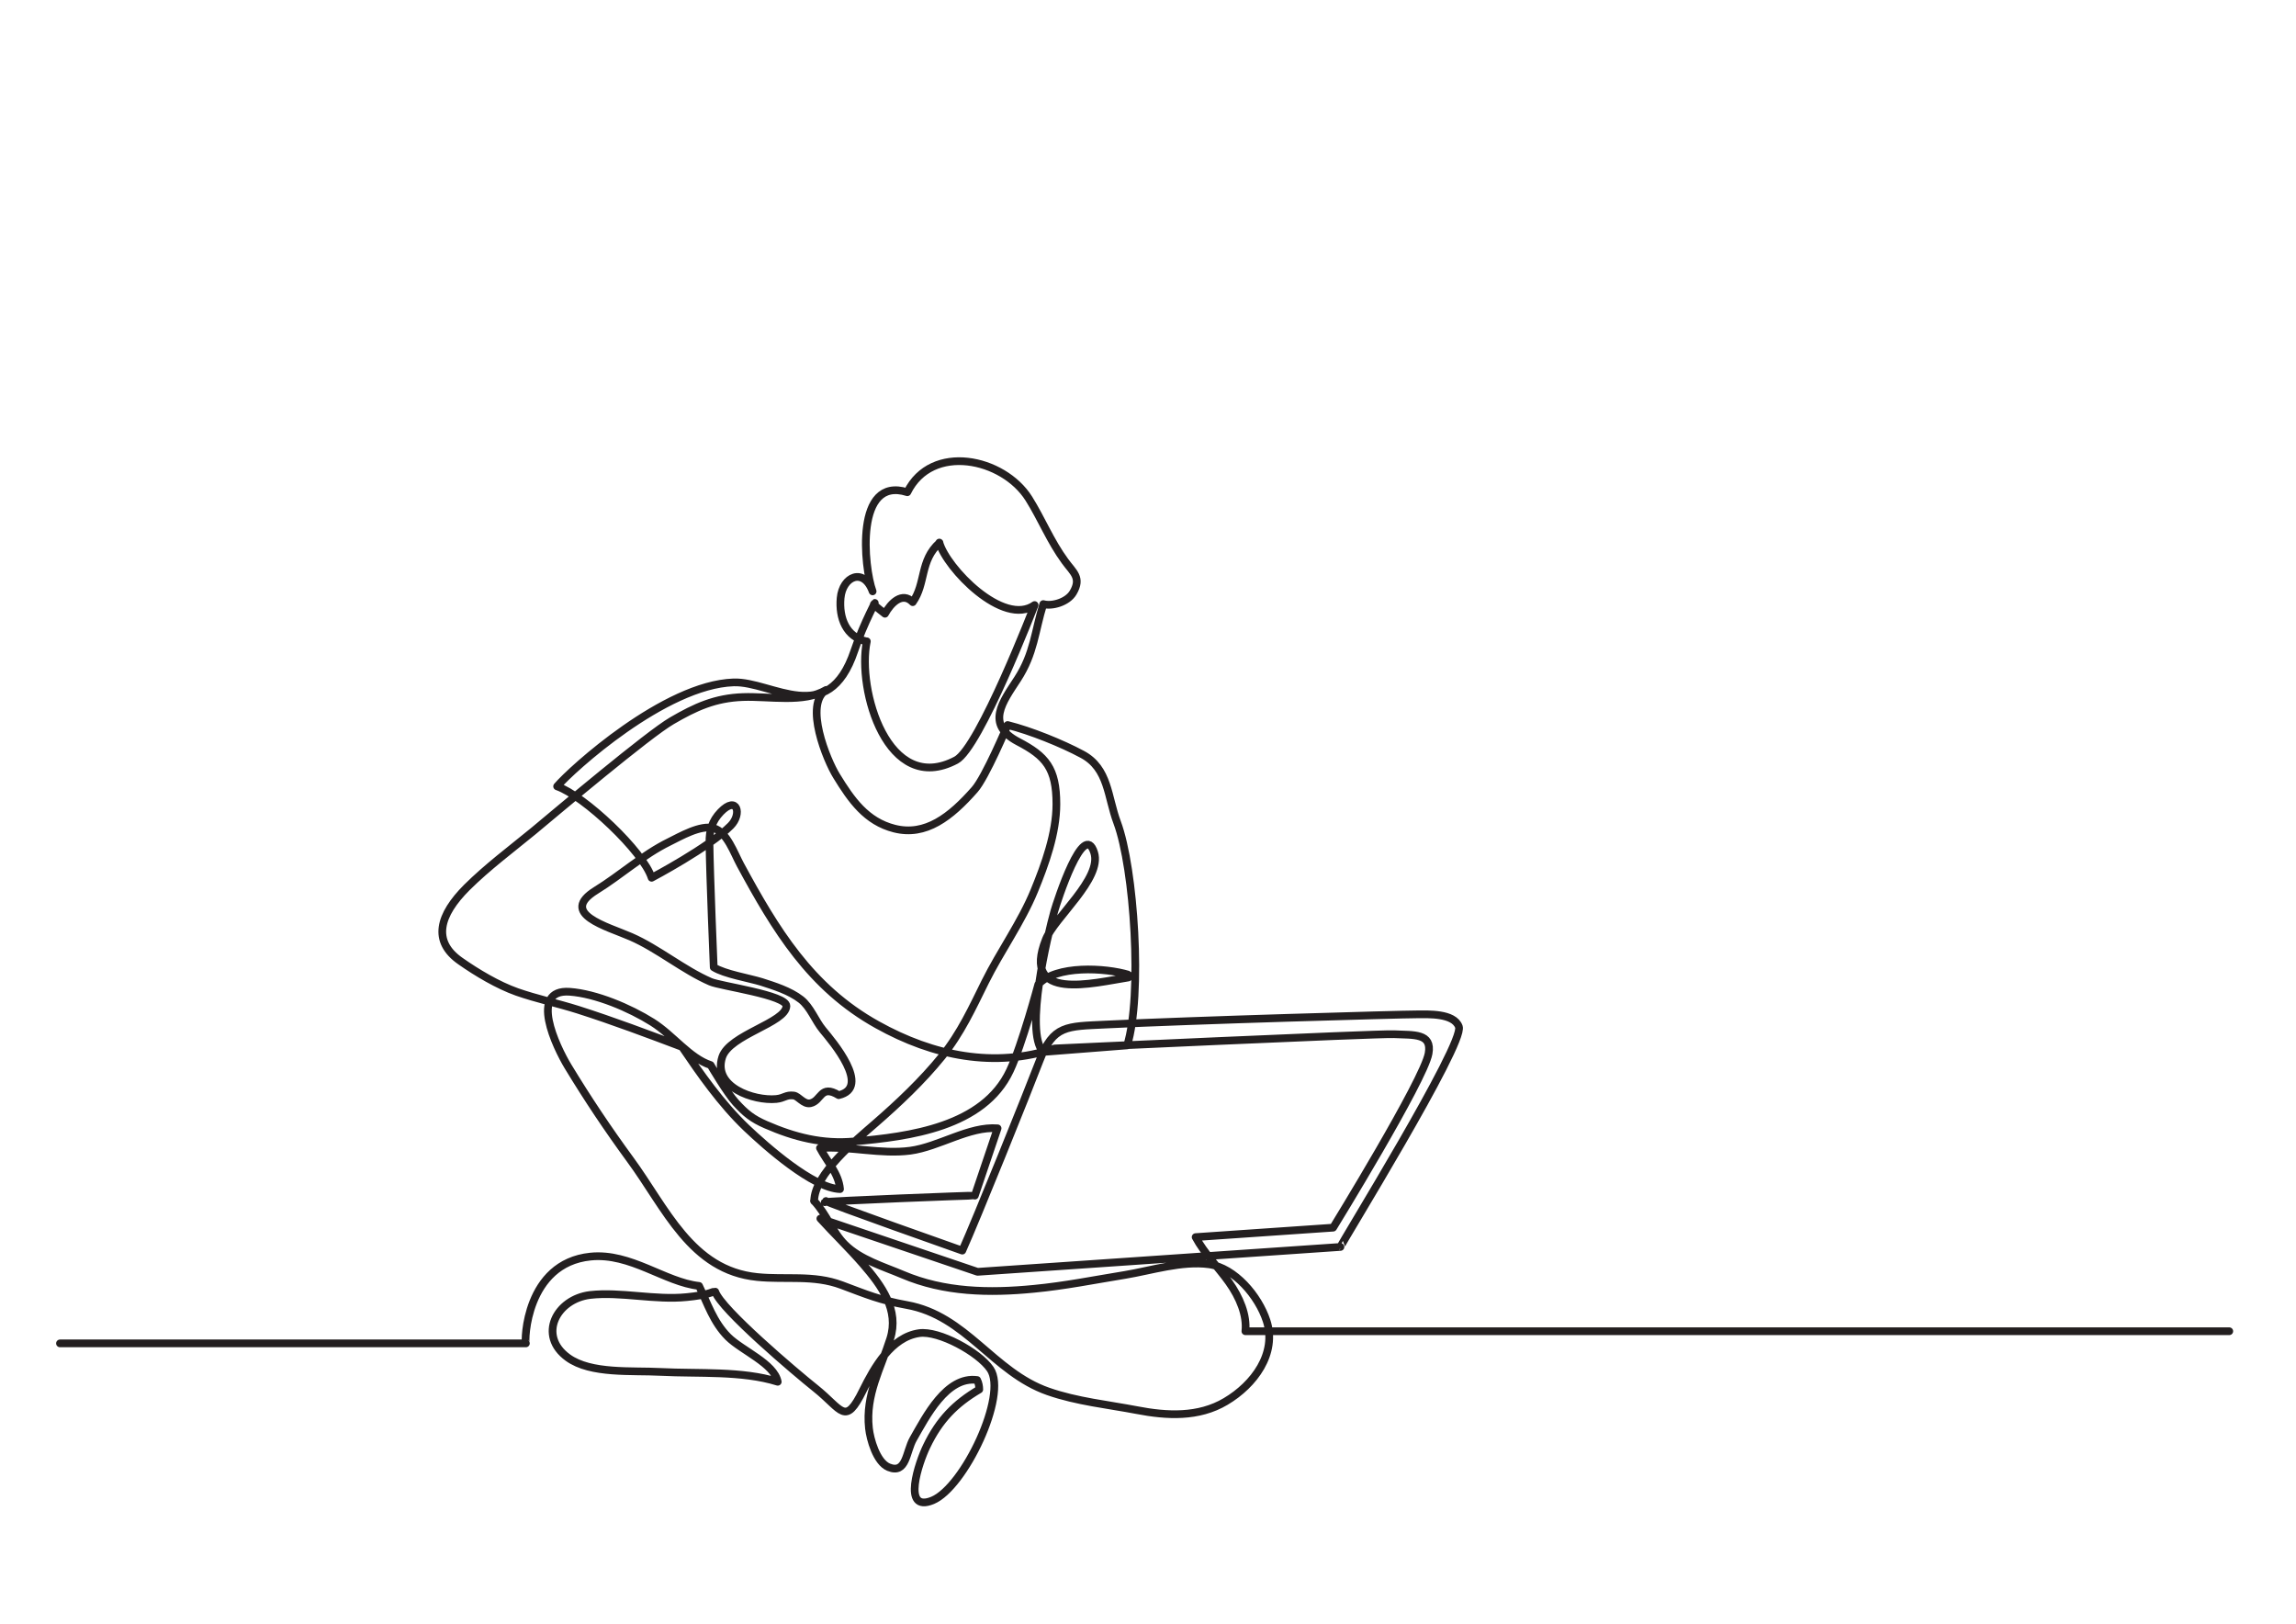
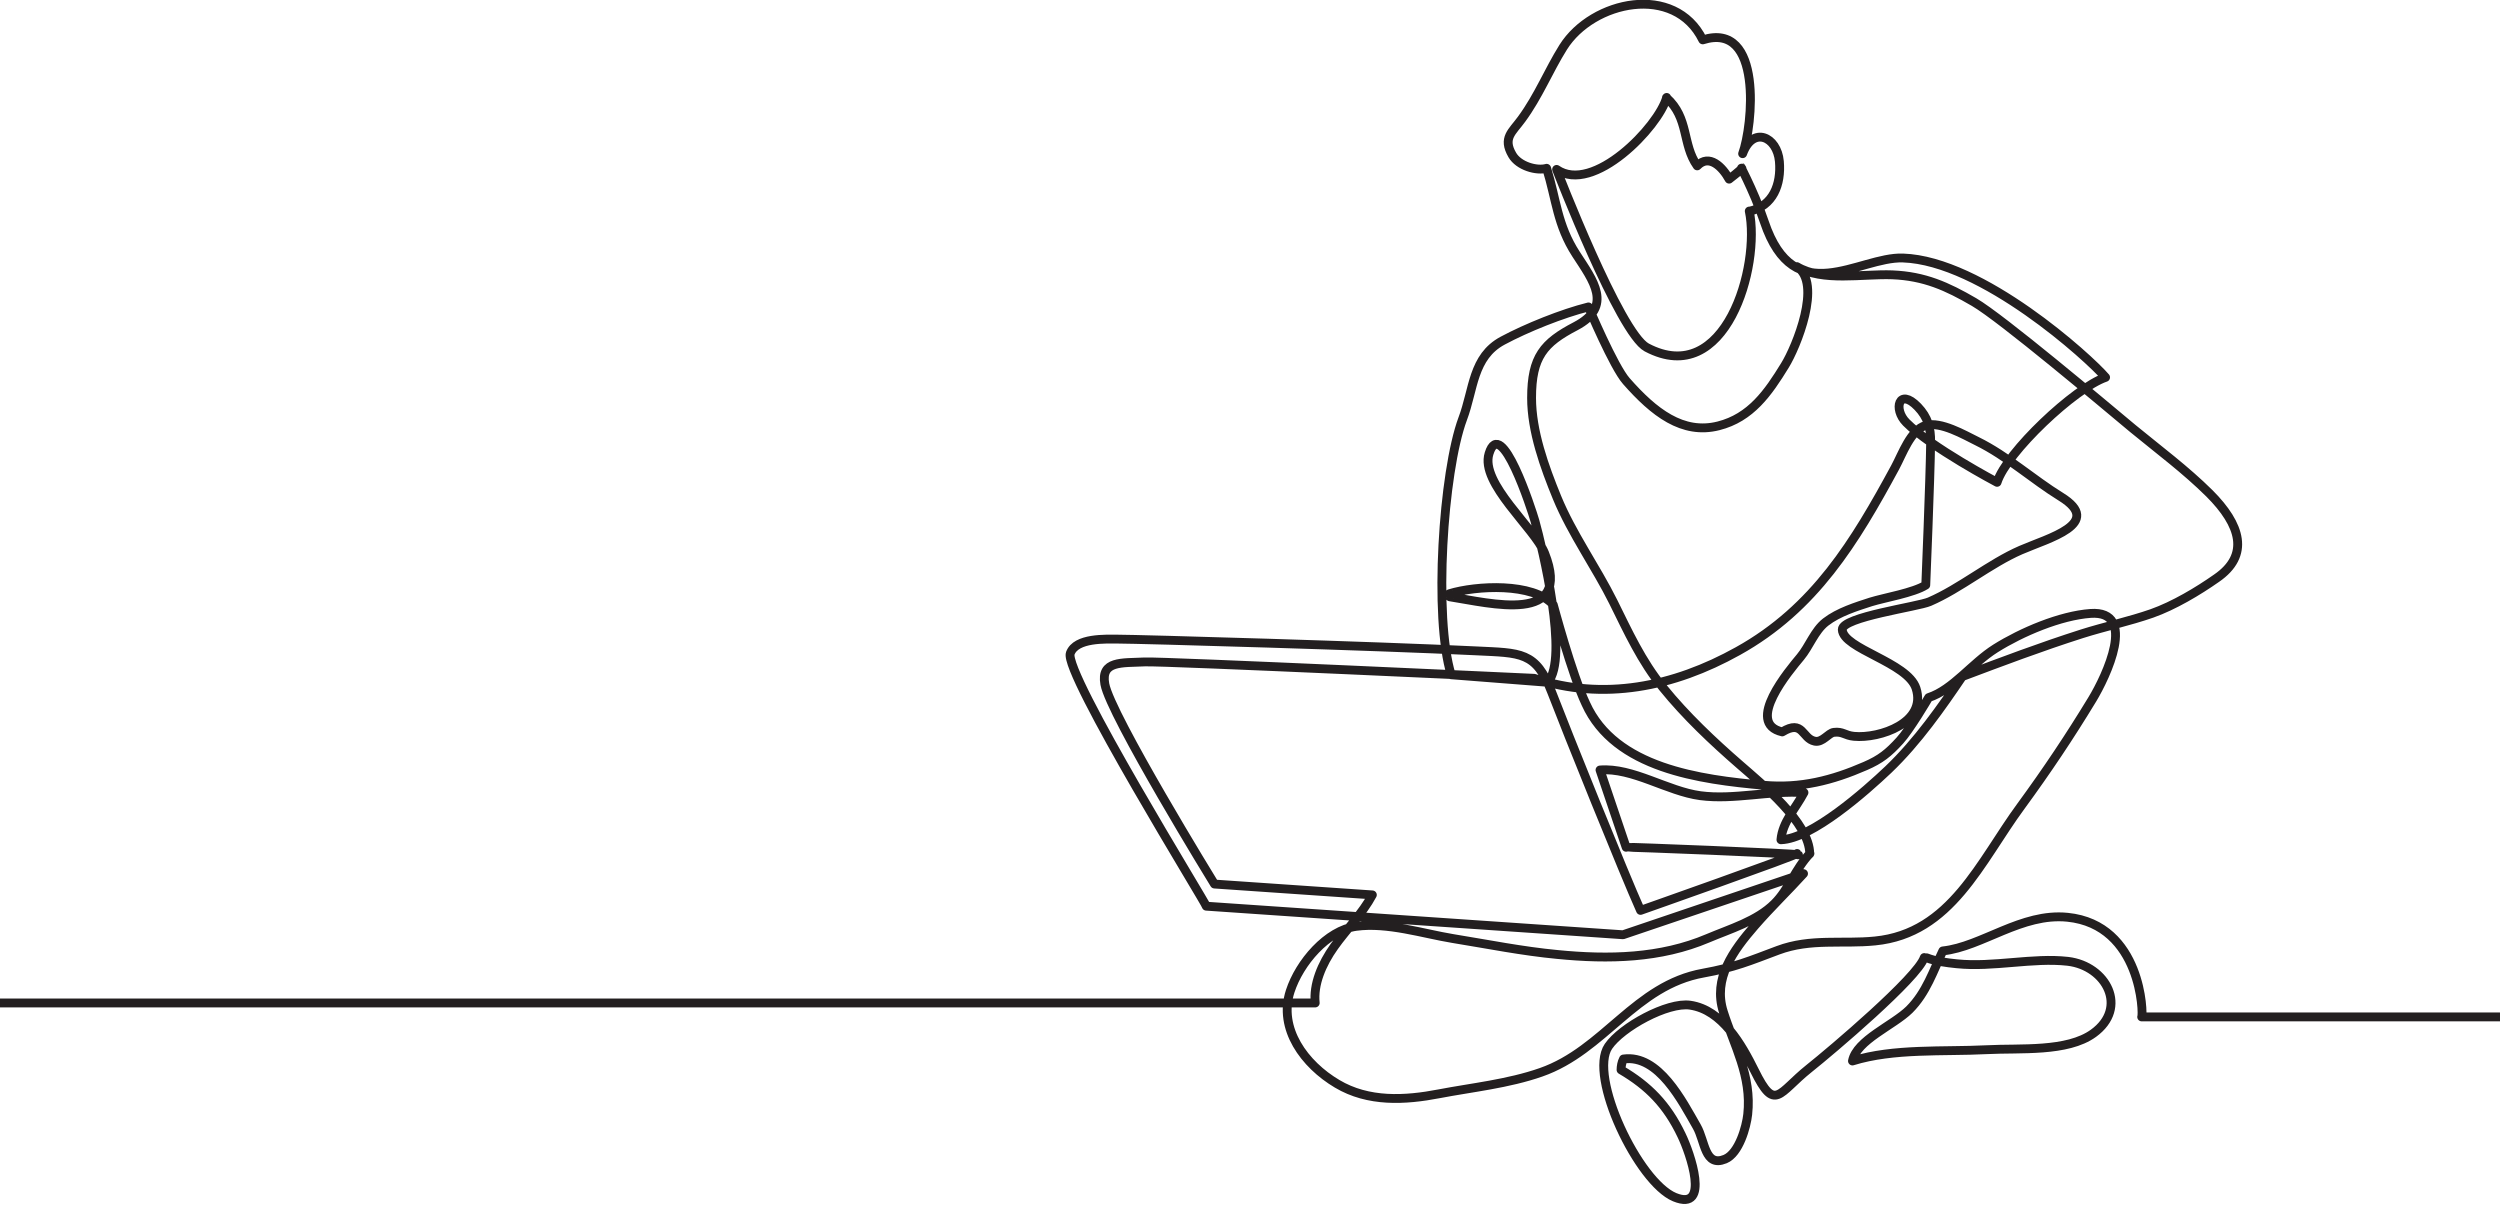
- <svg xmlns="http://www.w3.org/2000/svg" version="1.1" id="line_art" x="0px" y="0px" viewBox="0 0 1190.6 841.9" style="enable-background:new 0 0 1190.6 841.9;" xml:space="preserve">
-   <path style="fill:none;stroke:#231F20;stroke-width:4;stroke-linecap:round;stroke-linejoin:round;stroke-miterlimit:10;" d="  M31.1,696.5h241.6c-0.8-0.9-0.1-41.6,33.5-45c20.8-2.1,38.6,13.3,56.3,15.2c4.3,8.9,7.4,18.8,15.1,26.5c7.2,7.1,23.9,13.8,25.7,23.2  c-18.6-5.8-41-4.1-60.6-5.1c-15.1-0.8-36.3,1.2-48.2-7.4c-15.9-11.5-5.9-30.4,11.5-32.5c15.9-1.8,33.7,2.8,50.2,1.1  c4.9-0.5,9.5-1.1,13.6-2.7c0.6,0.6,0.5,0.1,1.1-0.1c3,9.1,41.7,41.9,52,50.1c13.9,11.1,15.3,19.9,24.6,1  c5.8-11.7,14.6-27.5,29.1-29.6c10.2-1.5,31,9.9,36.9,18.6c9.2,13.5-13.5,61.3-29.9,68.1c-16.3,6.7-7-20-3.1-28  c6.6-13.8,14.9-22.2,27.3-29.5c0-1.5-0.3-3.4-1.1-4.9c-15.9-2.2-26.6,19.2-33.1,30.5c-3.8,6.6-3.5,18.5-12.8,14.7  c-6.3-2.6-9.6-14.6-10.2-20.2c-1.9-17.4,6.2-31.1,11-46.3c4.8-15-4.4-27.6-14.1-38.8c-7.3-8.4-15.5-16.3-22.1-23.6l81.5,27.6  c0,0,162-11.1,188.2-12.9c-0.6-0.2,64.6-105.5,61.4-114.2c-2.6-7.1-16.1-6.4-21.4-6.4c-9.4,0-117.4,3.1-161.8,5.3  c-20.2,1-27.1,0.2-34.2,18.7c-6.5,17-32.9,82.5-40.1,98.5c0,0,0,0,0,0c0,0-71.2-25.1-70.7-25.7c0,0-0.4,0.5-0.6,0.6  c0.6-0.6,77.3-3.6,77.8-3.4l11.8-34.9c-14.7-1.2-30.4,9.6-45.3,11.6c-15.1,2-31.3-2.4-46.8-1.4c3.7,7.1,9.7,13.2,10.4,21.3  c-13.9-0.4-38.4-22.1-48.5-31.7c-13.3-12.7-24.1-28.3-33.4-42c-17.8-6.7-35.5-13.4-54-19.3c-10.1-3.2-21.6-5.7-31.6-9.2  c-9.9-3.5-20.8-10-29.2-15.9c-15.1-10.4-11-24.1,3.2-38.3c10.8-10.7,22.8-19.6,34.6-29.3c12.6-10.5,59.3-49.9,71.7-57.1  c12.2-7.1,22.4-11.8,36.9-12.3c13.5-0.5,31.6,3.2,43.1-3.7c-11.6,7.4,0.3,36.4,5.4,44.6c7.6,12.4,15.4,23.6,30,27.3  c16.2,4.1,29.2-6.1,41.6-20.2c5.7-6.4,17.1-33.5,17.1-33.5c11.7,2.9,28.1,9.5,38.7,15.2c13.7,7.3,13.1,22.1,18.1,35.3  c8.9,23.9,13.2,89.7,5.2,115.6c0,0-43.6,3.4-43.6,3.4c-9.7-10.7,2.4-60.7,5.8-72.9c1.5-5.2,15.3-47.9,20.7-30.4  c4.2,13.4-20.7,33.8-25.1,45c-12.9,32.5,24.7,22.5,42.8,19.7c0.1,0.2,0.3-1.5,0.2-1.4c-12.1-3.7-37.8-5.1-46.9,5  c0,0-8.4,31.4-14.7,44.7c-13.7,29.2-52.1,34.2-80.8,36.7c-16.5,1.5-30.9-2.2-45.8-8.7c-6.9-3-10.4-5.8-15.6-11.5  c-4.4-4.8-12.5-18.5-13-19.4c-11-3.6-19.4-15.4-30.2-22.2c-11.8-7.4-29.2-14.8-42.9-15.8c-21.3-1.5-7.1,28.4-0.8,38.8  c10.2,16.8,20.5,32.2,32.2,48.2c18.4,25,31.5,57.5,65.9,60.9c14.8,1.5,29.1-1.3,43.8,4.2c12.8,4.8,19.8,7.8,33.7,10.3  c30.9,5.5,44.7,34.8,73.3,44.8c14.8,5.2,31.4,6.9,46,9.7c15.5,3,32,3.9,46.1-4.5c14.7-8.7,26.7-24.9,21.2-41.8  c-4.2-12.9-16.6-27.5-29.8-29.3c-14.2-1.9-30.2,3.3-43.6,5.5c-16,2.6-31.4,5.7-47.2,7.2c-23.2,2.3-46.6,1.8-68-7.3  c-9.9-4.2-22.2-7.8-30.1-15.7c-6.4-6.3-9.4-15.7-16-22.6c0,0,0.1,0.2,0.1,0.2c0-14.1,21.9-31.8,31.5-40.2  c12.2-10.6,24.5-22.2,34.7-34.8c9.8-12,15.9-25.5,22.5-38.8c7.8-15.7,18.7-30.8,25.4-47.1c5.7-13.9,11.5-30,11.5-45  c0-18.6-5.5-24.9-19.9-32.4c-17.1-9-7.9-20.6-0.2-32.5c8.6-13.3,8.9-24.7,13.3-38.8c4.5,1.3,12.6-1,15.5-6c4.5-7.7,0-10.4-4.2-16.2  c-7.7-10.5-12.1-21.8-18.8-32.5c-13.3-21.1-50.4-28.9-63-3.3c-27.3-8.6-22.6,38.9-18,51.4c-4.6-12.6-15.6-7.8-16.6,3.5  c-0.9,10.3,2.8,20.2,13.6,22.5c0,0-0.1-0.1,0-0.1c-5.2,25,10.8,80.4,46.3,61.6c12.2-6.5,40.5-79.9,40.7-80.4  c-16.2,11.5-45.8-19.3-49.4-32.4c0,0,0.1,0,0.1,0.1c-10.3,9.2-7,21.1-13.9,30.8c-5.4-5.6-11.4,0.5-14.4,6c-0.6-0.4-4.7-3.7-5.8-4.8  c2.6-4.3-5.1,9.1-10.1,24.1c-13.6,40.5-42.6,15.6-62.6,16.3c-35.7,1.2-84.1,45.2-91.5,53.9c13.9,4.8,44.7,33.8,49,47.4  c0,0,29.9-15.8,41-27c6-6,3.4-16-5.2-7.1c-4.5,4.7-5.9,9.6-5.8,15.9c0.2,16.8,2.2,64.6,2.2,64.6c5.5,3.5,18.7,5.7,24.8,7.6  c6.5,2.1,14.6,4.6,20.4,9.1c5,3.9,7.4,11,11.4,15.8c4.9,5.9,25.3,29.9,8.2,33.8c-9.5-5.8-8.8,3-14.7,4.2c-3.5,0.7-6.1-3.7-8.6-4  c-4.1-0.5-4.9,1.4-9.1,1.8c-11.6,1.1-33-6.2-28-21.7c3.8-11.7,33-17.8,33.3-26.5c0.2-5.7-34.2-10.3-39.4-12.6  c-13.9-6-27.2-17.2-41.2-23.3c-12.4-5.4-37.7-12-18.1-24.1c12.8-7.9,24.1-18.3,37.9-25.1c5.7-2.8,16.3-9,23.1-7.1  c6.8,1.9,10.6,13,13.8,18.9c18.2,33.6,36.3,63.7,71,83c29.2,16.3,60.9,22.6,92,12.3c0,0,167.4-7.8,175.9-7.4  c10.4,0.5,19.9-0.6,18,10c-2.5,13.9-49.5,90.3-49.5,90.3l-71.3,4.9c4.4,8.3,11.8,15.7,17.2,23.3c5.7,8,9.5,17.2,8.6,25.5h510.2" />
+ <svg xmlns="http://www.w3.org/2000/svg" version="1.1" id="line_art" x="0px" y="0px" viewBox="0 0 1128.9 543.7" style="enable-background:new 0 0 1128.9 543.7;" xml:space="preserve">
+   <style type="text/css">
+ 	.st0{fill:none;stroke:#231F20;stroke-width:4;stroke-linecap:round;stroke-linejoin:round;stroke-miterlimit:10;}
+ </style>
+   <path class="st0" d="M0,452.9h593.9c-0.9-8.3,2.9-17.5,8.6-25.5c5.4-7.6,12.8-15,17.2-23.3l-71.3-4.9c0,0-47-76.4-49.5-90.3  c-1.9-10.6,7.6-9.5,18-10c8.5-0.4,175.9,7.4,175.9,7.4c31.1,10.3,62.8,4,92-12.3c34.7-19.3,52.8-49.4,71-83c3.2-5.9,7-17,13.8-18.9  s17.4,4.3,23.1,7.1c13.8,6.8,25.1,17.2,37.9,25.1c19.6,12.1-5.7,18.7-18.1,24.1c-14,6.1-27.3,17.3-41.2,23.3  c-5.2,2.3-39.6,6.9-39.4,12.6c0.3,8.7,29.5,14.8,33.3,26.5c5,15.5-16.4,22.8-28,21.7c-4.2-0.4-5-2.3-9.1-1.8c-2.5,0.3-5.1,4.7-8.6,4  c-5.9-1.2-5.2-10-14.7-4.2c-17.1-3.9,3.3-27.9,8.2-33.8c4-4.8,6.4-11.9,11.4-15.8c5.8-4.5,13.9-7,20.4-9.1  c6.1-1.9,19.3-4.1,24.8-7.6c0,0,2-47.8,2.2-64.6c0.1-6.3-1.3-11.2-5.8-15.9c-8.6-8.9-11.2,1.1-5.2,7.1c11.1,11.2,41,27,41,27  c4.3-13.6,35.1-42.6,49-47.4c-7.4-8.7-55.8-52.7-91.5-53.9c-20-0.7-49,24.2-62.6-16.3c-5-15-12.7-28.4-10.1-24.1  c-1.1,1.1-5.2,4.4-5.8,4.8c-3-5.5-9-11.6-14.4-6c-6.9-9.7-3.6-21.6-13.9-30.8c0-0.1,0.1-0.1,0.1-0.1c-3.6,13.2-33.2,44-49.7,32.5  c0.2,0.5,28.5,73.9,40.7,80.4c35.5,18.8,51.5-36.6,46.3-61.6c0.1,0,0,0.1,0,0.1c10.8-2.3,14.5-12.2,13.6-22.5  c-1-11.3-12-16.1-16.6-3.5c4.6-12.5,9.3-60-18-51.4c-12.6-25.6-49.7-17.8-63,3.3c-6.7,10.7-11.1,22-18.8,32.5  c-4.2,5.8-8.7,8.5-4.2,16.2c2.9,5,11,7.3,15.5,6c4.4,14.1,4.7,25.5,13.3,38.8c7.7,11.9,16.9,23.5-0.2,32.5  c-14.4,7.5-19.9,13.8-19.9,32.4c0,15,5.8,31.1,11.5,45c6.7,16.3,17.6,31.4,25.4,47.1c6.6,13.3,12.7,26.8,22.5,38.8  c10.2,12.6,22.5,24.2,34.7,34.8c9.6,8.4,31.5,26.1,31.5,40.2l0.1-0.2c-6.6,6.9-9.6,16.3-16,22.6c-7.9,7.9-20.2,11.5-30.1,15.7  c-21.4,9.1-44.8,9.6-68,7.3c-15.8-1.5-31.2-4.6-47.2-7.2c-13.4-2.2-29.4-7.4-43.6-5.5c-13.2,1.8-25.6,16.4-29.8,29.3  c-5.5,16.9,6.5,33.1,21.2,41.8c14.1,8.4,30.6,7.5,46.1,4.5c14.6-2.8,31.2-4.5,46-9.7c28.6-10,42.4-39.3,73.3-44.8  c13.9-2.5,20.9-5.5,33.7-10.3c14.7-5.5,29-2.7,43.8-4.2c34.4-3.4,47.5-35.9,65.9-60.9c11.7-16,22-31.4,32.2-48.2  c6.3-10.4,20.5-40.3-0.8-38.8c-13.7,1-31.1,8.4-42.9,15.8c-10.8,6.8-19.2,18.6-30.2,22.2c-0.5,0.9-8.6,14.6-13,19.4  c-5.2,5.7-8.7,8.5-15.6,11.5c-14.9,6.5-29.3,10.2-45.8,8.7c-28.8-2.6-67.2-7.6-80.4-36.8c-6.3-13.3-14.7-44.7-14.7-44.7  c-9.1-10.1-34.8-8.7-46.9-5c-0.1-0.1,0.1,1.6,0.2,1.4c18.1,2.8,55.7,12.8,42.8-19.7c-4.4-11.2-29.3-31.6-25.1-45  c5.4-17.5,19.2,25.2,20.7,30.4c3.4,12.2,15.5,62.2,5.8,72.9l-43.6-3.4c-8-25.9-3.7-91.7,5.2-115.6c5-13.2,4.4-28,18.1-35.3  c10.6-5.7,27-12.3,38.7-15.2c0,0,11.4,27.1,17.1,33.5c12.4,14.1,25.4,24.3,41.6,20.2c14.6-3.7,22.4-14.9,30-27.3  c5.1-8.2,17-37.2,5.4-44.6c11.5,6.9,29.6,3.2,43.1,3.7c14.5,0.6,24.7,5.2,36.9,12.3c12.4,7.2,59.1,46.6,71.7,57.1  c11.8,9.7,23.8,18.6,34.6,29.3c14.2,14.2,18.3,27.9,3.2,38.3c-8.4,5.9-19.3,12.4-29.2,15.9c-10,3.5-21.5,6-31.6,9.2  c-18.5,5.9-36.2,12.6-54,19.3c-9.3,13.7-20.1,29.3-33.4,42c-10.1,9.6-34.6,31.3-48.5,31.7c0.7-8.1,6.7-14.2,10.4-21.3  c-15.5-1-31.7,3.4-46.8,1.4c-14.9-2-30.6-12.8-45.3-11.6l11.8,34.9c0.5-0.2,77.2,2.8,77.8,3.4c-0.2-0.1-0.6-0.6-0.6-0.6  c0.5,0.6-70.7,25.7-70.7,25.7l0,0c-7.2-16-33.6-81.5-40.1-98.5c-7.1-18.5-14-17.7-34.2-18.7c-44.4-2.2-152.4-5.3-161.8-5.3  c-5.3,0-18.8-0.7-21.4,6.4c-3.2,8.7,62,114,61.4,114.2c26.2,1.8,188.2,12.9,188.2,12.9l81.5-27.6c-6.6,7.3-14.8,15.2-22.1,23.6  c-9.7,11.2-18.9,23.8-14.1,38.8c4.8,15.2,12.9,28.9,11,46.3c-0.6,5.6-3.9,17.6-10.2,20.2c-9.3,3.8-9-8.1-12.8-14.7  c-6.5-11.3-17.2-32.7-33.1-30.5c-0.8,1.5-1.1,3.4-1.1,4.9c12.4,7.3,20.7,15.7,27.3,29.5c3.9,8,13.2,34.7-3.1,28  c-16.4-6.8-39.1-54.6-29.9-68.1c5.9-8.7,26.7-20.1,36.9-18.6c14.5,2.1,23.3,17.9,29.1,29.6c9.3,18.9,10.7,10.1,24.6-1  c10.3-8.2,49-41,52-50.1c0.6,0.2,0.5,0.7,1.1,0.1c4.1,1.6,8.7,2.2,13.6,2.7c16.5,1.7,34.3-2.9,50.2-1.1c17.4,2.1,27.4,21,11.5,32.5  c-11.9,8.6-33.1,6.6-48.2,7.4c-19.6,1-42-0.7-60.6,5.1c1.8-9.4,18.5-16.1,25.7-23.2c7.7-7.7,10.8-17.6,15.1-26.5  c17.7-1.9,35.5-17.3,56.3-15.2c33.6,3.4,34.3,44.1,33.5,45h161.8" />
</svg>
